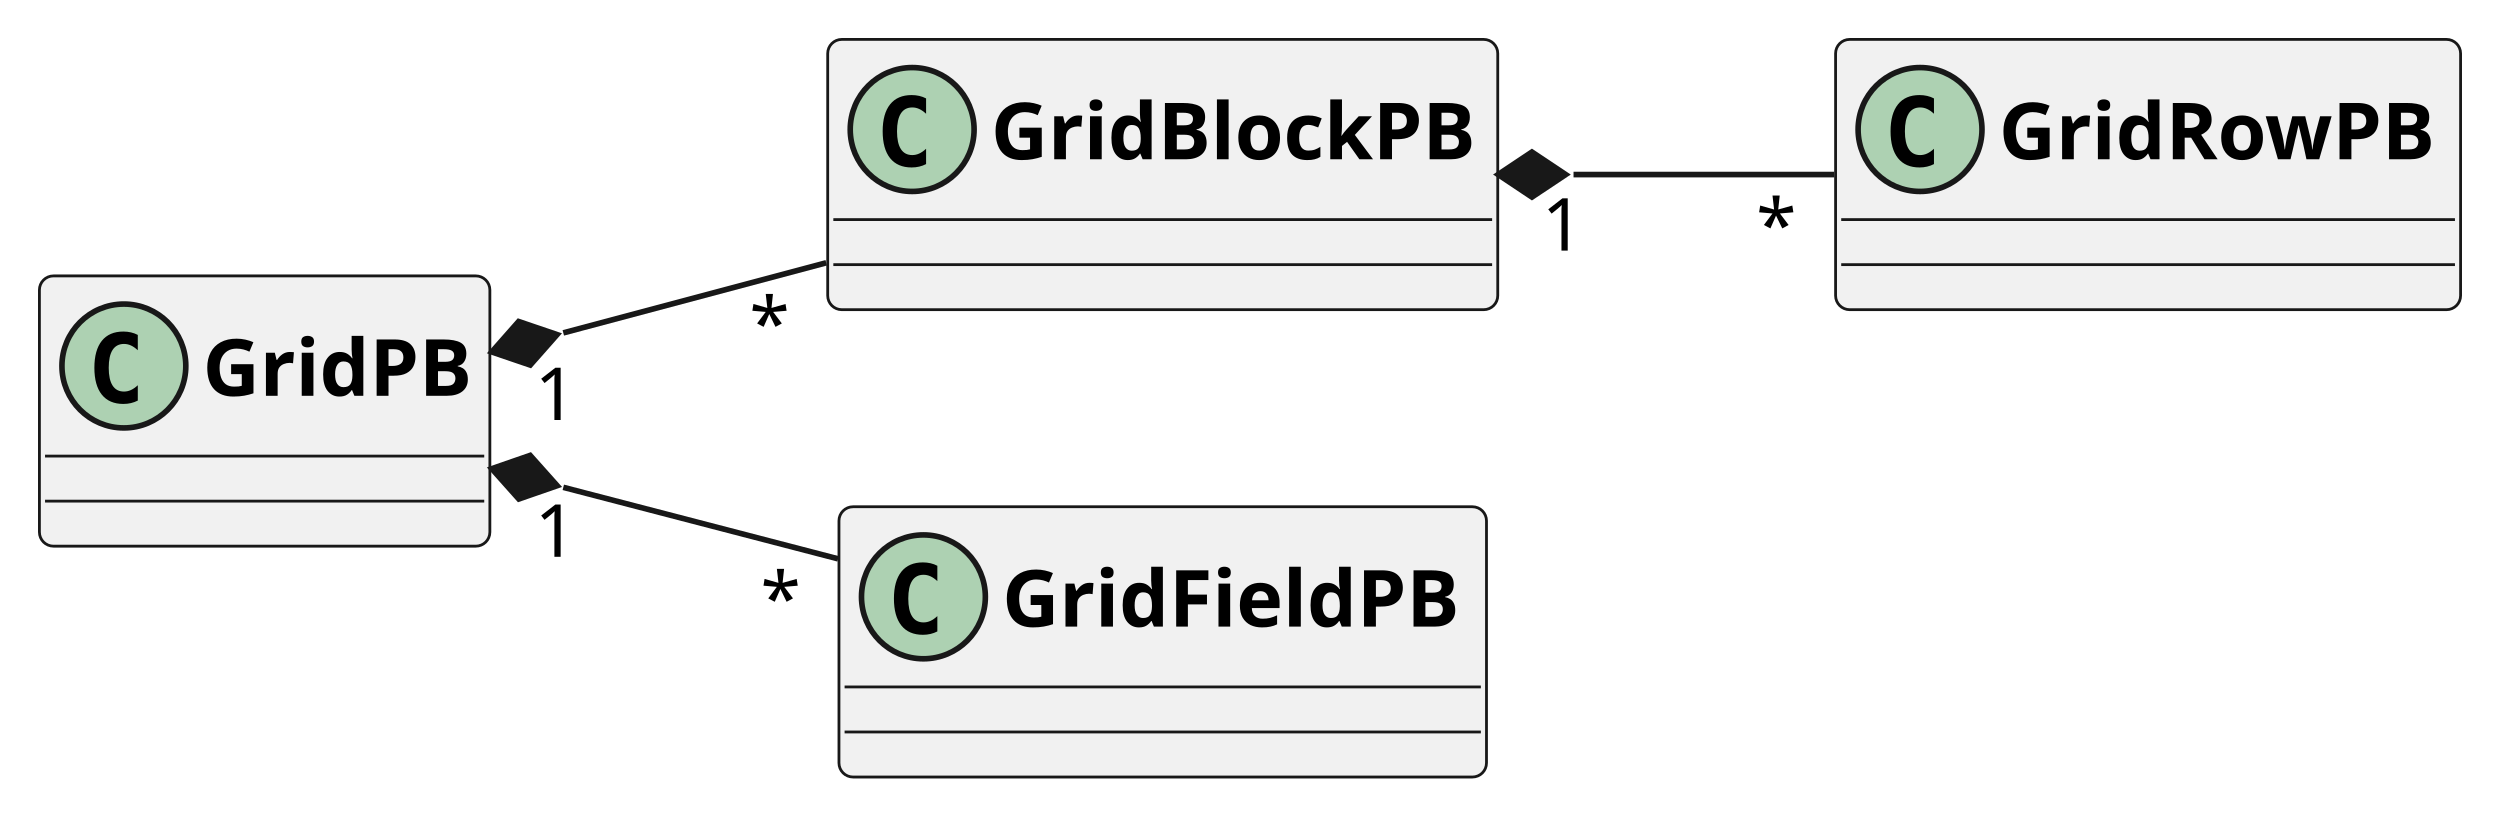
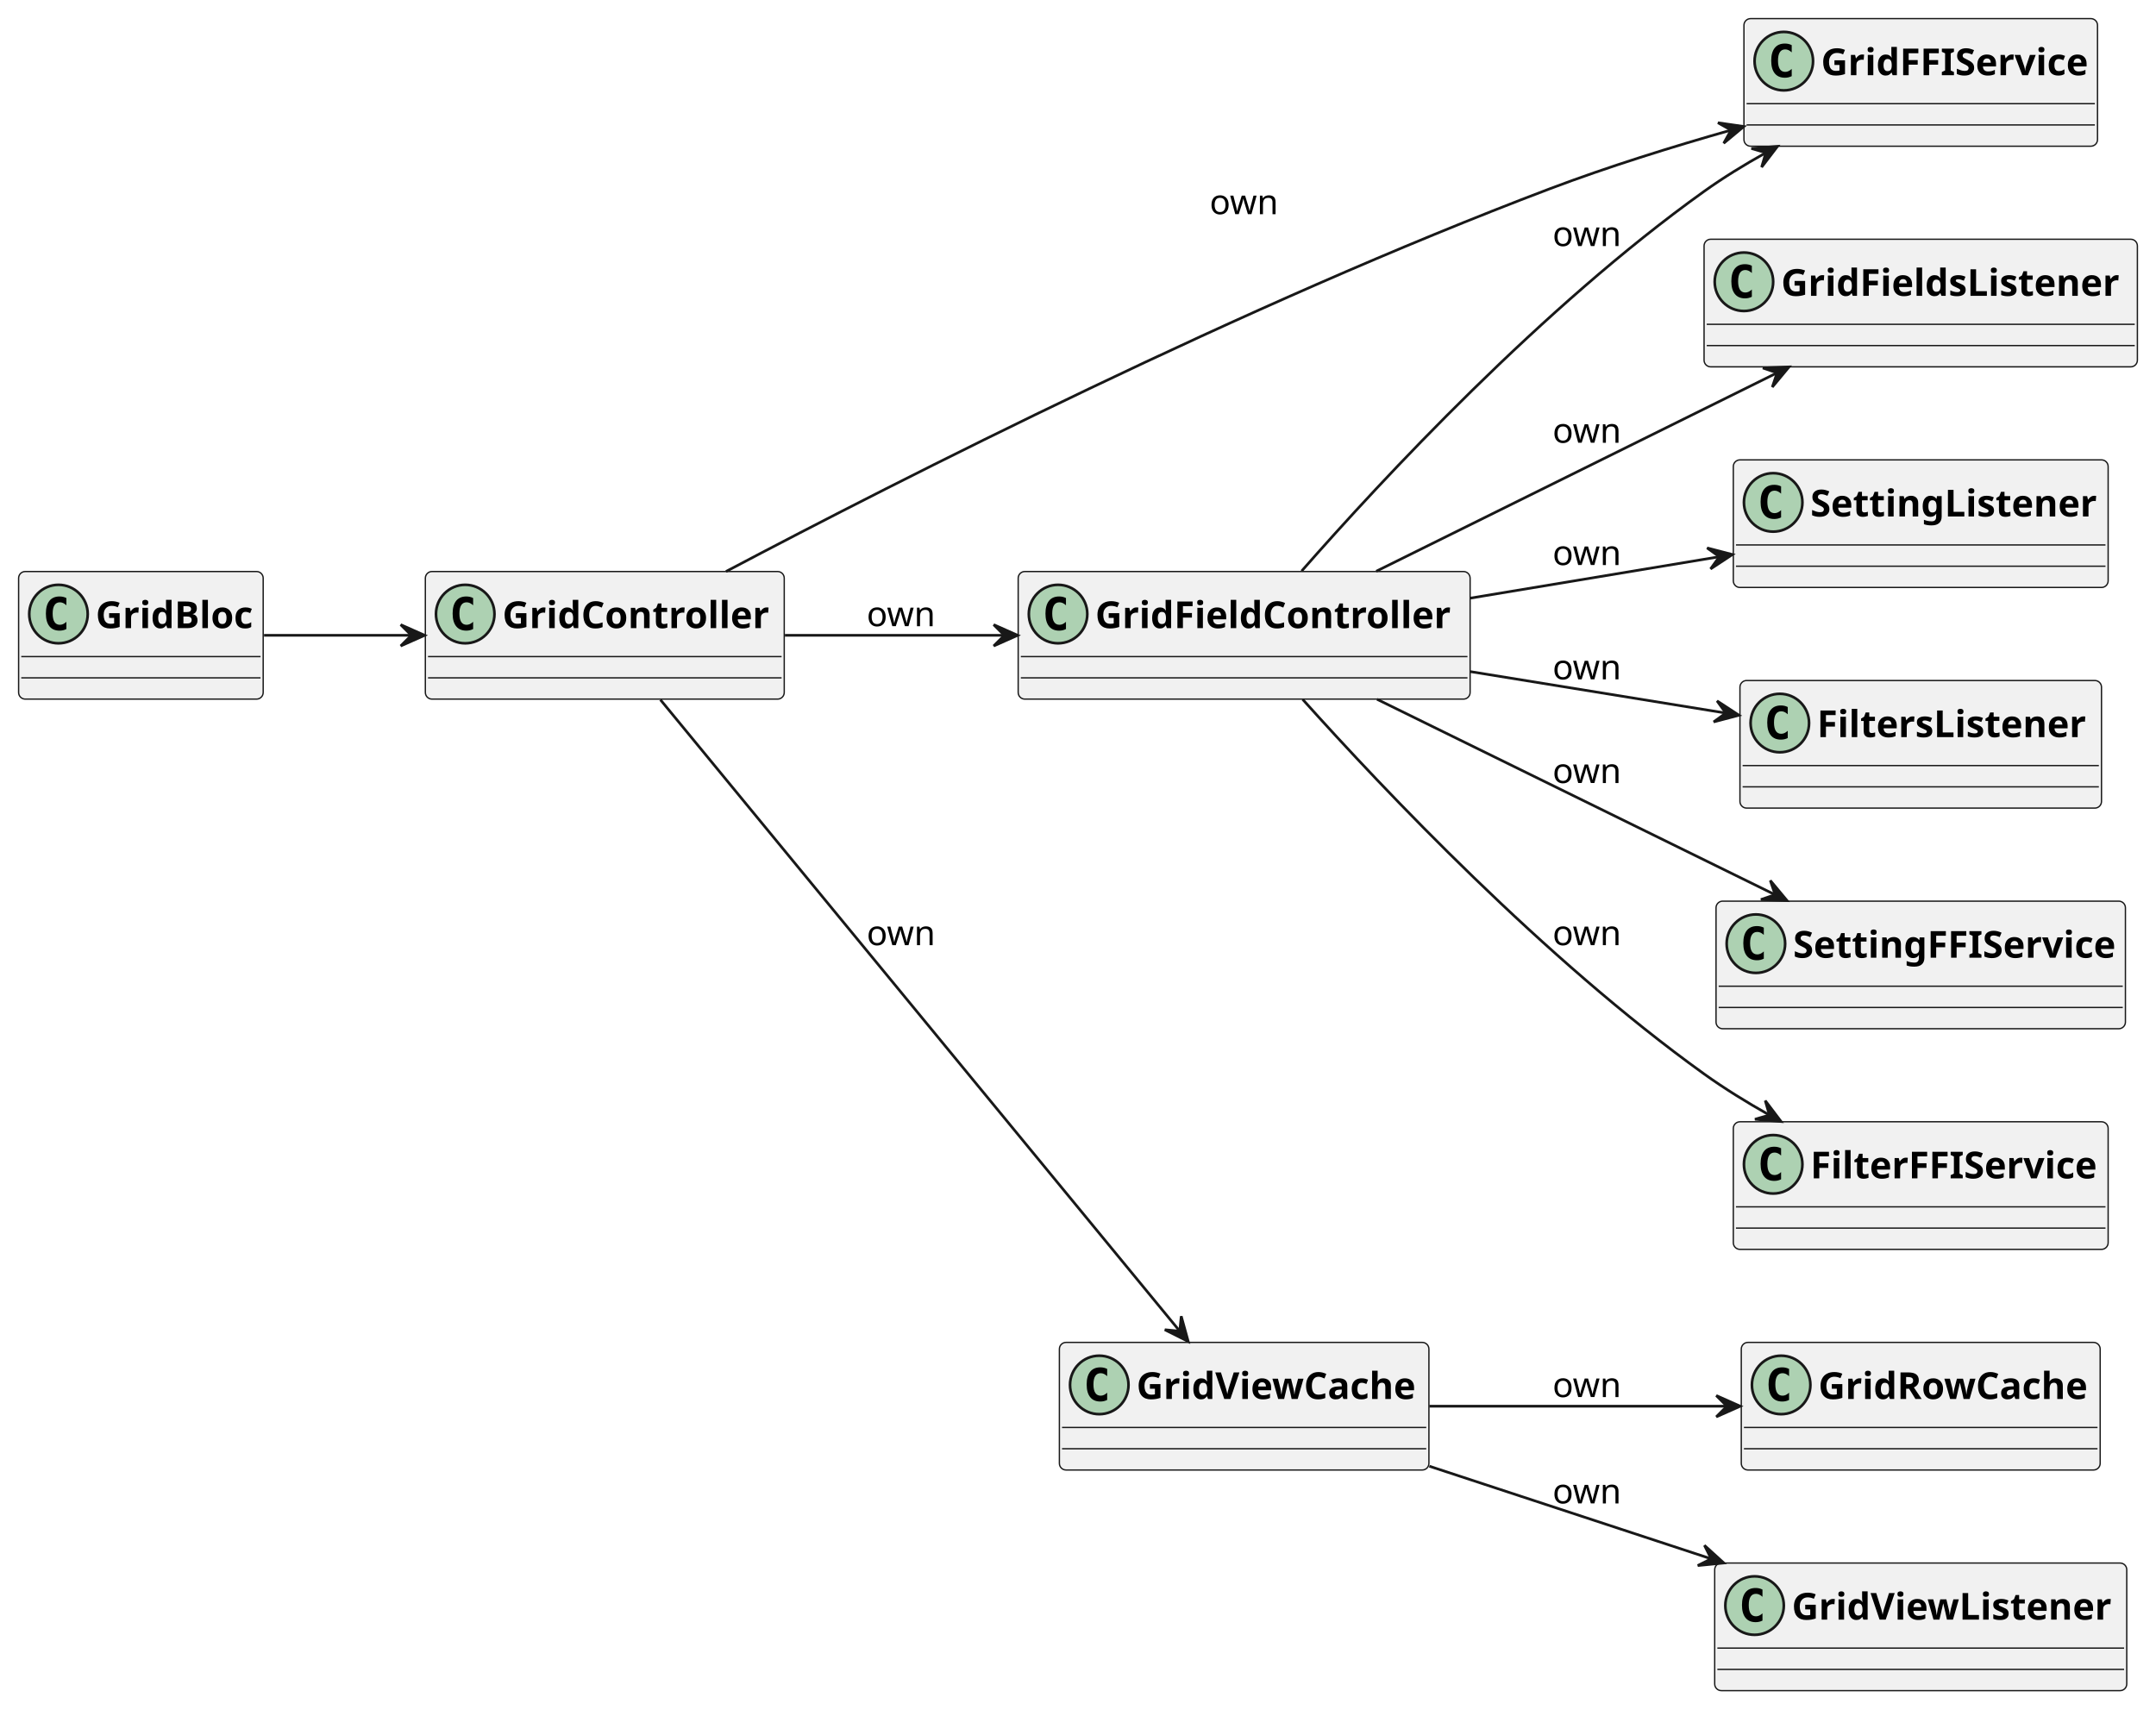
- <svg xmlns="http://www.w3.org/2000/svg" contentStyleType="text/css" height="145px" preserveAspectRatio="none" style="width:444px;height:145px;background:#FFFFFF;" version="1.1" viewBox="0 0 444 145" width="444px" zoomAndPan="magnify">
+ <svg xmlns="http://www.w3.org/2000/svg" contentStyleType="text/css" height="643px" preserveAspectRatio="none" style="width:811px;height:643px;background:#FFFFFF;" version="1.1" viewBox="0 0 811 643" width="811px" zoomAndPan="magnify">
  <defs />
  <g>
-     <g id="elem_GridPB">
-       <rect fill="#F1F1F1" height="48" id="GridPB" rx="2.5" ry="2.5" style="stroke:#181818;stroke-width:0.5;" width="80" x="7" y="49" />
-       <ellipse cx="22" cy="65" fill="#ADD1B2" rx="11" ry="11" style="stroke:#181818;stroke-width:1.0;" />
-       <path d="M24.473,71.143 Q23.892,71.442 23.253,71.591 Q22.614,71.741 21.908,71.741 Q19.401,71.741 18.081,70.089 Q16.762,68.437 16.762,65.316 Q16.762,62.187 18.081,60.535 Q19.401,58.883 21.908,58.883 Q22.614,58.883 23.261,59.032 Q23.909,59.182 24.473,59.48 L24.473,62.203 Q23.842,61.622 23.249,61.352 Q22.655,61.083 22.024,61.083 Q20.68,61.083 19.995,62.149 Q19.31,63.216 19.31,65.316 Q19.31,67.408 19.995,68.474 Q20.68,69.541 22.024,69.541 Q22.655,69.541 23.249,69.271 Q23.842,69.001 24.473,68.42 Z " fill="#000000" />
-       <text fill="#000000" font-family="sans-serif" font-size="14" font-weight="bold" lengthAdjust="spacing" textLength="48" x="36" y="70.291">GridPB</text>
-       <line style="stroke:#181818;stroke-width:0.5;" x1="8" x2="86" y1="81" y2="81" />
-       <line style="stroke:#181818;stroke-width:0.5;" x1="8" x2="86" y1="89" y2="89" />
+     <g id="elem_GridBloc">
+       <rect fill="#F1F1F1" height="48" id="GridBloc" rx="2.5" ry="2.5" style="stroke:#181818;stroke-width:0.5;" width="92" x="7" y="215" />
+       <ellipse cx="22" cy="231" fill="#ADD1B2" rx="11" ry="11" style="stroke:#181818;stroke-width:1.0;" />
+       <path d="M24.973,236.643 Q24.392,236.942 23.753,237.091 Q23.114,237.241 22.408,237.241 Q19.901,237.241 18.581,235.589 Q17.262,233.937 17.262,230.816 Q17.262,227.686 18.581,226.035 Q19.901,224.383 22.408,224.383 Q23.114,224.383 23.761,224.532 Q24.409,224.682 24.973,224.981 L24.973,227.703 Q24.342,227.122 23.749,226.852 Q23.155,226.583 22.524,226.583 Q21.18,226.583 20.495,227.649 Q19.81,228.716 19.81,230.816 Q19.81,232.908 20.495,233.974 Q21.18,235.041 22.524,235.041 Q23.155,235.041 23.749,234.771 Q24.342,234.501 24.973,233.92 Z " fill="#000000" />
+       <text fill="#000000" font-family="sans-serif" font-size="14" font-weight="bold" lengthAdjust="spacing" textLength="60" x="36" y="236.291">GridBloc</text>
+       <line style="stroke:#181818;stroke-width:0.5;" x1="8" x2="98" y1="247" y2="247" />
+       <line style="stroke:#181818;stroke-width:0.5;" x1="8" x2="98" y1="255" y2="255" />
    </g>
-     <g id="elem_GridBlockPB">
-       <rect fill="#F1F1F1" height="48" id="GridBlockPB" rx="2.5" ry="2.5" style="stroke:#181818;stroke-width:0.5;" width="119" x="147" y="7" />
-       <ellipse cx="162" cy="23" fill="#ADD1B2" rx="11" ry="11" style="stroke:#181818;stroke-width:1.0;" />
-       <path d="M164.473,29.143 Q163.892,29.442 163.253,29.591 Q162.614,29.741 161.908,29.741 Q159.401,29.741 158.082,28.089 Q156.762,26.437 156.762,23.316 Q156.762,20.186 158.082,18.535 Q159.401,16.883 161.908,16.883 Q162.614,16.883 163.261,17.032 Q163.909,17.182 164.473,17.48 L164.473,20.203 Q163.842,19.622 163.249,19.352 Q162.655,19.082 162.024,19.082 Q160.68,19.082 159.995,20.149 Q159.31,21.216 159.31,23.316 Q159.31,25.408 159.995,26.474 Q160.68,27.541 162.024,27.541 Q162.655,27.541 163.249,27.271 Q163.842,27.002 164.473,26.42 Z " fill="#000000" />
-       <text fill="#000000" font-family="sans-serif" font-size="14" font-weight="bold" lengthAdjust="spacing" textLength="87" x="176" y="28.291">GridBlockPB</text>
-       <line style="stroke:#181818;stroke-width:0.5;" x1="148" x2="265" y1="39" y2="39" />
-       <line style="stroke:#181818;stroke-width:0.5;" x1="148" x2="265" y1="47" y2="47" />
+     <g id="elem_GridController">
+       <rect fill="#F1F1F1" height="48" id="GridController" rx="2.5" ry="2.5" style="stroke:#181818;stroke-width:0.5;" width="135" x="160" y="215" />
+       <ellipse cx="175" cy="231" fill="#ADD1B2" rx="11" ry="11" style="stroke:#181818;stroke-width:1.0;" />
+       <path d="M177.973,236.643 Q177.392,236.942 176.753,237.091 Q176.114,237.241 175.408,237.241 Q172.901,237.241 171.582,235.589 Q170.262,233.937 170.262,230.816 Q170.262,227.686 171.582,226.035 Q172.901,224.383 175.408,224.383 Q176.114,224.383 176.761,224.532 Q177.409,224.682 177.973,224.981 L177.973,227.703 Q177.342,227.122 176.749,226.852 Q176.155,226.583 175.524,226.583 Q174.18,226.583 173.495,227.649 Q172.81,228.716 172.81,230.816 Q172.81,232.908 173.495,233.974 Q174.18,235.041 175.524,235.041 Q176.155,235.041 176.749,234.771 Q177.342,234.501 177.973,233.92 Z " fill="#000000" />
+       <text fill="#000000" font-family="sans-serif" font-size="14" font-weight="bold" lengthAdjust="spacing" textLength="103" x="189" y="236.291">GridController</text>
+       <line style="stroke:#181818;stroke-width:0.5;" x1="161" x2="294" y1="247" y2="247" />
+       <line style="stroke:#181818;stroke-width:0.5;" x1="161" x2="294" y1="255" y2="255" />
    </g>
-     <g id="elem_GridFieldPB">
-       <rect fill="#F1F1F1" height="48" id="GridFieldPB" rx="2.5" ry="2.5" style="stroke:#181818;stroke-width:0.5;" width="115" x="149" y="90" />
-       <ellipse cx="164" cy="106" fill="#ADD1B2" rx="11" ry="11" style="stroke:#181818;stroke-width:1.0;" />
-       <path d="M166.473,112.143 Q165.892,112.442 165.253,112.591 Q164.614,112.741 163.908,112.741 Q161.401,112.741 160.082,111.089 Q158.762,109.437 158.762,106.316 Q158.762,103.186 160.082,101.535 Q161.401,99.883 163.908,99.883 Q164.614,99.883 165.261,100.032 Q165.909,100.182 166.473,100.481 L166.473,103.203 Q165.842,102.622 165.249,102.352 Q164.655,102.082 164.024,102.082 Q162.68,102.082 161.995,103.149 Q161.31,104.216 161.31,106.316 Q161.31,108.408 161.995,109.474 Q162.68,110.541 164.024,110.541 Q164.655,110.541 165.249,110.271 Q165.842,110.001 166.473,109.42 Z " fill="#000000" />
-       <text fill="#000000" font-family="sans-serif" font-size="14" font-weight="bold" lengthAdjust="spacing" textLength="83" x="178" y="111.291">GridFieldPB</text>
-       <line style="stroke:#181818;stroke-width:0.5;" x1="150" x2="263" y1="122" y2="122" />
-       <line style="stroke:#181818;stroke-width:0.5;" x1="150" x2="263" y1="130" y2="130" />
+     <g id="elem_GridFFIService">
+       <rect fill="#F1F1F1" height="48" id="GridFFIService" rx="2.5" ry="2.5" style="stroke:#181818;stroke-width:0.5;" width="133" x="656" y="7" />
+       <ellipse cx="671" cy="23" fill="#ADD1B2" rx="11" ry="11" style="stroke:#181818;stroke-width:1.0;" />
+       <path d="M673.973,28.643 Q673.392,28.942 672.753,29.091 Q672.114,29.241 671.408,29.241 Q668.901,29.241 667.582,27.589 Q666.262,25.937 666.262,22.816 Q666.262,19.686 667.582,18.035 Q668.901,16.383 671.408,16.383 Q672.114,16.383 672.761,16.532 Q673.409,16.682 673.973,16.98 L673.973,19.703 Q673.342,19.122 672.749,18.852 Q672.155,18.582 671.524,18.582 Q670.18,18.582 669.495,19.649 Q668.81,20.716 668.81,22.816 Q668.81,24.908 669.495,25.974 Q670.18,27.041 671.524,27.041 Q672.155,27.041 672.749,26.771 Q673.342,26.502 673.973,25.92 Z " fill="#000000" />
+       <text fill="#000000" font-family="sans-serif" font-size="14" font-weight="bold" lengthAdjust="spacing" textLength="101" x="685" y="28.291">GridFFIService</text>
+       <line style="stroke:#181818;stroke-width:0.5;" x1="657" x2="788" y1="39" y2="39" />
+       <line style="stroke:#181818;stroke-width:0.5;" x1="657" x2="788" y1="47" y2="47" />
    </g>
-     <g id="elem_GridRowPB">
-       <rect fill="#F1F1F1" height="48" id="GridRowPB" rx="2.5" ry="2.5" style="stroke:#181818;stroke-width:0.5;" width="111" x="326" y="7" />
-       <ellipse cx="341" cy="23" fill="#ADD1B2" rx="11" ry="11" style="stroke:#181818;stroke-width:1.0;" />
-       <path d="M343.473,29.143 Q342.892,29.442 342.253,29.591 Q341.614,29.741 340.908,29.741 Q338.401,29.741 337.082,28.089 Q335.762,26.437 335.762,23.316 Q335.762,20.186 337.082,18.535 Q338.401,16.883 340.908,16.883 Q341.614,16.883 342.261,17.032 Q342.909,17.182 343.473,17.48 L343.473,20.203 Q342.842,19.622 342.249,19.352 Q341.655,19.082 341.024,19.082 Q339.68,19.082 338.995,20.149 Q338.31,21.216 338.31,23.316 Q338.31,25.408 338.995,26.474 Q339.68,27.541 341.024,27.541 Q341.655,27.541 342.249,27.271 Q342.842,27.002 343.473,26.42 Z " fill="#000000" />
-       <text fill="#000000" font-family="sans-serif" font-size="14" font-weight="bold" lengthAdjust="spacing" textLength="79" x="355" y="28.291">GridRowPB</text>
-       <line style="stroke:#181818;stroke-width:0.5;" x1="327" x2="436" y1="39" y2="39" />
-       <line style="stroke:#181818;stroke-width:0.5;" x1="327" x2="436" y1="47" y2="47" />
+     <g id="elem_GridFieldController">
+       <rect fill="#F1F1F1" height="48" id="GridFieldController" rx="2.5" ry="2.5" style="stroke:#181818;stroke-width:0.5;" width="170" x="383" y="215" />
+       <ellipse cx="398" cy="231" fill="#ADD1B2" rx="11" ry="11" style="stroke:#181818;stroke-width:1.0;" />
+       <path d="M400.973,236.643 Q400.392,236.942 399.753,237.091 Q399.114,237.241 398.408,237.241 Q395.901,237.241 394.582,235.589 Q393.262,233.937 393.262,230.816 Q393.262,227.686 394.582,226.035 Q395.901,224.383 398.408,224.383 Q399.114,224.383 399.761,224.532 Q400.409,224.682 400.973,224.981 L400.973,227.703 Q400.342,227.122 399.749,226.852 Q399.155,226.583 398.524,226.583 Q397.18,226.583 396.495,227.649 Q395.81,228.716 395.81,230.816 Q395.81,232.908 396.495,233.974 Q397.18,235.041 398.524,235.041 Q399.155,235.041 399.749,234.771 Q400.342,234.501 400.973,233.92 Z " fill="#000000" />
+       <text fill="#000000" font-family="sans-serif" font-size="14" font-weight="bold" lengthAdjust="spacing" textLength="138" x="412" y="236.291">GridFieldController</text>
+       <line style="stroke:#181818;stroke-width:0.5;" x1="384" x2="552" y1="247" y2="247" />
+       <line style="stroke:#181818;stroke-width:0.5;" x1="384" x2="552" y1="255" y2="255" />
    </g>
-     <g id="link_GridPB_GridBlockPB">
-       <path codeLine="6" d="M100.04,59.12 C115,55.13 131.41,50.76 146.74,46.67 " fill="none" id="GridPB-backto-GridBlockPB" style="stroke:#181818;stroke-width:1.0;" />
-       <polygon fill="#181818" points="87.34,62.51,94.166,64.834,98.937,59.426,92.111,57.102,87.34,62.51" style="stroke:#181818;stroke-width:1.0;" />
-       <text fill="#000000" font-family="sans-serif" font-size="13" lengthAdjust="spacing" textLength="8" x="94.961" y="74.591">1</text>
-       <text fill="#000000" font-family="sans-serif" font-size="13" lengthAdjust="spacing" textLength="6" x="133.091" y="62.081">*</text>
+     <g id="elem_GridViewCache">
+       <rect fill="#F1F1F1" height="48" id="GridViewCache" rx="2.5" ry="2.5" style="stroke:#181818;stroke-width:0.5;" width="139" x="398.5" y="505" />
+       <ellipse cx="413.5" cy="521" fill="#ADD1B2" rx="11" ry="11" style="stroke:#181818;stroke-width:1.0;" />
+       <path d="M416.473,526.643 Q415.892,526.942 415.253,527.091 Q414.614,527.241 413.908,527.241 Q411.401,527.241 410.082,525.589 Q408.762,523.937 408.762,520.816 Q408.762,517.687 410.082,516.035 Q411.401,514.383 413.908,514.383 Q414.614,514.383 415.261,514.532 Q415.909,514.682 416.473,514.981 L416.473,517.703 Q415.842,517.122 415.249,516.852 Q414.655,516.582 414.024,516.582 Q412.68,516.582 411.995,517.649 Q411.31,518.716 411.31,520.816 Q411.31,522.908 411.995,523.974 Q412.68,525.041 414.024,525.041 Q414.655,525.041 415.249,524.771 Q415.842,524.501 416.473,523.92 Z " fill="#000000" />
+       <text fill="#000000" font-family="sans-serif" font-size="14" font-weight="bold" lengthAdjust="spacing" textLength="107" x="427.5" y="526.291">GridViewCache</text>
+       <line style="stroke:#181818;stroke-width:0.5;" x1="399.5" x2="536.5" y1="537" y2="537" />
+       <line style="stroke:#181818;stroke-width:0.5;" x1="399.5" x2="536.5" y1="545" y2="545" />
    </g>
-     <g id="link_GridPB_GridFieldPB">
-       <path codeLine="7" d="M100.04,86.55 C115.68,90.62 132.92,95.11 148.84,99.25 " fill="none" id="GridPB-backto-GridFieldPB" style="stroke:#181818;stroke-width:1.0;" />
-       <polygon fill="#181818" points="87.34,83.24,92.141,88.621,98.954,86.259,94.153,80.878,87.34,83.24" style="stroke:#181818;stroke-width:1.0;" />
-       <text fill="#000000" font-family="sans-serif" font-size="13" lengthAdjust="spacing" textLength="8" x="94.961" y="98.884">1</text>
-       <text fill="#000000" font-family="sans-serif" font-size="13" lengthAdjust="spacing" textLength="6" x="135.068" y="110.909">*</text>
+     <g id="elem_GridFieldsListener">
+       <rect fill="#F1F1F1" height="48" id="GridFieldsListener" rx="2.5" ry="2.5" style="stroke:#181818;stroke-width:0.5;" width="163" x="641" y="90" />
+       <ellipse cx="656" cy="106" fill="#ADD1B2" rx="11" ry="11" style="stroke:#181818;stroke-width:1.0;" />
+       <path d="M658.973,111.643 Q658.392,111.942 657.753,112.091 Q657.114,112.241 656.408,112.241 Q653.901,112.241 652.582,110.589 Q651.262,108.937 651.262,105.816 Q651.262,102.686 652.582,101.035 Q653.901,99.383 656.408,99.383 Q657.114,99.383 657.761,99.532 Q658.409,99.682 658.973,99.981 L658.973,102.703 Q658.342,102.122 657.749,101.852 Q657.155,101.582 656.524,101.582 Q655.18,101.582 654.495,102.649 Q653.81,103.716 653.81,105.816 Q653.81,107.908 654.495,108.974 Q655.18,110.041 656.524,110.041 Q657.155,110.041 657.749,109.771 Q658.342,109.501 658.973,108.92 Z " fill="#000000" />
+       <text fill="#000000" font-family="sans-serif" font-size="14" font-weight="bold" lengthAdjust="spacing" textLength="131" x="670" y="111.291">GridFieldsListener</text>
+       <line style="stroke:#181818;stroke-width:0.5;" x1="642" x2="803" y1="122" y2="122" />
+       <line style="stroke:#181818;stroke-width:0.5;" x1="642" x2="803" y1="130" y2="130" />
    </g>
-     <g id="link_GridBlockPB_GridRowPB">
-       <path codeLine="8" d="M279.46,31 C294.95,31 311.08,31 325.78,31 " fill="none" id="GridBlockPB-backto-GridRowPB" style="stroke:#181818;stroke-width:1.0;" />
-       <polygon fill="#181818" points="266.07,31,272.07,35,278.07,31,272.07,27,266.07,31" style="stroke:#181818;stroke-width:1.0;" />
-       <text fill="#000000" font-family="sans-serif" font-size="13" lengthAdjust="spacing" textLength="8" x="273.818" y="44.501">1</text>
-       <text fill="#000000" font-family="sans-serif" font-size="13" lengthAdjust="spacing" textLength="6" x="311.889" y="44.597">*</text>
+     <g id="elem_SettingListener">
+       <rect fill="#F1F1F1" height="48" id="SettingListener" rx="2.5" ry="2.5" style="stroke:#181818;stroke-width:0.5;" width="141" x="652" y="173" />
+       <ellipse cx="667" cy="189" fill="#ADD1B2" rx="11" ry="11" style="stroke:#181818;stroke-width:1.0;" />
+       <path d="M669.973,194.643 Q669.392,194.942 668.753,195.091 Q668.114,195.241 667.408,195.241 Q664.901,195.241 663.582,193.589 Q662.262,191.937 662.262,188.816 Q662.262,185.686 663.582,184.035 Q664.901,182.383 667.408,182.383 Q668.114,182.383 668.761,182.532 Q669.409,182.682 669.973,182.981 L669.973,185.703 Q669.342,185.122 668.749,184.852 Q668.155,184.583 667.524,184.583 Q666.18,184.583 665.495,185.649 Q664.81,186.716 664.81,188.816 Q664.81,190.908 665.495,191.974 Q666.18,193.041 667.524,193.041 Q668.155,193.041 668.749,192.771 Q669.342,192.501 669.973,191.92 Z " fill="#000000" />
+       <text fill="#000000" font-family="sans-serif" font-size="14" font-weight="bold" lengthAdjust="spacing" textLength="109" x="681" y="194.291">SettingListener</text>
+       <line style="stroke:#181818;stroke-width:0.5;" x1="653" x2="792" y1="205" y2="205" />
+       <line style="stroke:#181818;stroke-width:0.5;" x1="653" x2="792" y1="213" y2="213" />
+     </g>
+     <g id="elem_FiltersListener">
+       <rect fill="#F1F1F1" height="48" id="FiltersListener" rx="2.5" ry="2.5" style="stroke:#181818;stroke-width:0.5;" width="136" x="654.5" y="256" />
+       <ellipse cx="669.5" cy="272" fill="#ADD1B2" rx="11" ry="11" style="stroke:#181818;stroke-width:1.0;" />
+       <path d="M672.473,277.643 Q671.892,277.942 671.253,278.091 Q670.614,278.241 669.908,278.241 Q667.401,278.241 666.082,276.589 Q664.762,274.937 664.762,271.816 Q664.762,268.687 666.082,267.035 Q667.401,265.383 669.908,265.383 Q670.614,265.383 671.261,265.532 Q671.909,265.682 672.473,265.981 L672.473,268.703 Q671.842,268.122 671.249,267.852 Q670.655,267.582 670.024,267.582 Q668.68,267.582 667.995,268.649 Q667.31,269.716 667.31,271.816 Q667.31,273.908 667.995,274.974 Q668.68,276.041 670.024,276.041 Q670.655,276.041 671.249,275.771 Q671.842,275.502 672.473,274.92 Z " fill="#000000" />
+       <text fill="#000000" font-family="sans-serif" font-size="14" font-weight="bold" lengthAdjust="spacing" textLength="104" x="683.5" y="277.291">FiltersListener</text>
+       <line style="stroke:#181818;stroke-width:0.5;" x1="655.5" x2="789.5" y1="288" y2="288" />
+       <line style="stroke:#181818;stroke-width:0.5;" x1="655.5" x2="789.5" y1="296" y2="296" />
+     </g>
+     <g id="elem_SettingFFIService">
+       <rect fill="#F1F1F1" height="48" id="SettingFFIService" rx="2.5" ry="2.5" style="stroke:#181818;stroke-width:0.5;" width="154" x="645.5" y="339" />
+       <ellipse cx="660.5" cy="355" fill="#ADD1B2" rx="11" ry="11" style="stroke:#181818;stroke-width:1.0;" />
+       <path d="M663.473,360.643 Q662.892,360.942 662.253,361.091 Q661.614,361.241 660.908,361.241 Q658.401,361.241 657.082,359.589 Q655.762,357.937 655.762,354.816 Q655.762,351.687 657.082,350.035 Q658.401,348.383 660.908,348.383 Q661.614,348.383 662.261,348.532 Q662.909,348.682 663.473,348.981 L663.473,351.703 Q662.842,351.122 662.249,350.852 Q661.655,350.582 661.024,350.582 Q659.68,350.582 658.995,351.649 Q658.31,352.716 658.31,354.816 Q658.31,356.908 658.995,357.974 Q659.68,359.041 661.024,359.041 Q661.655,359.041 662.249,358.771 Q662.842,358.502 663.473,357.92 Z " fill="#000000" />
+       <text fill="#000000" font-family="sans-serif" font-size="14" font-weight="bold" lengthAdjust="spacing" textLength="122" x="674.5" y="360.291">SettingFFIService</text>
+       <line style="stroke:#181818;stroke-width:0.5;" x1="646.5" x2="798.5" y1="371" y2="371" />
+       <line style="stroke:#181818;stroke-width:0.5;" x1="646.5" x2="798.5" y1="379" y2="379" />
+     </g>
+     <g id="elem_FilterFFIService">
+       <rect fill="#F1F1F1" height="48" id="FilterFFIService" rx="2.5" ry="2.5" style="stroke:#181818;stroke-width:0.5;" width="141" x="652" y="422" />
+       <ellipse cx="667" cy="438" fill="#ADD1B2" rx="11" ry="11" style="stroke:#181818;stroke-width:1.0;" />
+       <path d="M669.973,443.643 Q669.392,443.942 668.753,444.091 Q668.114,444.241 667.408,444.241 Q664.901,444.241 663.582,442.589 Q662.262,440.937 662.262,437.816 Q662.262,434.687 663.582,433.035 Q664.901,431.383 667.408,431.383 Q668.114,431.383 668.761,431.532 Q669.409,431.682 669.973,431.981 L669.973,434.703 Q669.342,434.122 668.749,433.852 Q668.155,433.582 667.524,433.582 Q666.18,433.582 665.495,434.649 Q664.81,435.716 664.81,437.816 Q664.81,439.908 665.495,440.974 Q666.18,442.041 667.524,442.041 Q668.155,442.041 668.749,441.771 Q669.342,441.502 669.973,440.92 Z " fill="#000000" />
+       <text fill="#000000" font-family="sans-serif" font-size="14" font-weight="bold" lengthAdjust="spacing" textLength="109" x="681" y="443.291">FilterFFIService</text>
+       <line style="stroke:#181818;stroke-width:0.5;" x1="653" x2="792" y1="454" y2="454" />
+       <line style="stroke:#181818;stroke-width:0.5;" x1="653" x2="792" y1="462" y2="462" />
+     </g>
+     <g id="elem_GridRowCache">
+       <rect fill="#F1F1F1" height="48" id="GridRowCache" rx="2.5" ry="2.5" style="stroke:#181818;stroke-width:0.5;" width="135" x="655" y="505" />
+       <ellipse cx="670" cy="521" fill="#ADD1B2" rx="11" ry="11" style="stroke:#181818;stroke-width:1.0;" />
+       <path d="M672.973,526.643 Q672.392,526.942 671.753,527.091 Q671.114,527.241 670.408,527.241 Q667.901,527.241 666.582,525.589 Q665.262,523.937 665.262,520.816 Q665.262,517.687 666.582,516.035 Q667.901,514.383 670.408,514.383 Q671.114,514.383 671.761,514.532 Q672.409,514.682 672.973,514.981 L672.973,517.703 Q672.342,517.122 671.749,516.852 Q671.155,516.582 670.524,516.582 Q669.18,516.582 668.495,517.649 Q667.81,518.716 667.81,520.816 Q667.81,522.908 668.495,523.974 Q669.18,525.041 670.524,525.041 Q671.155,525.041 671.749,524.771 Q672.342,524.501 672.973,523.92 Z " fill="#000000" />
+       <text fill="#000000" font-family="sans-serif" font-size="14" font-weight="bold" lengthAdjust="spacing" textLength="103" x="684" y="526.291">GridRowCache</text>
+       <line style="stroke:#181818;stroke-width:0.5;" x1="656" x2="789" y1="537" y2="537" />
+       <line style="stroke:#181818;stroke-width:0.5;" x1="656" x2="789" y1="545" y2="545" />
+     </g>
+     <g id="elem_GridViewListener">
+       <rect fill="#F1F1F1" height="48" id="GridViewListener" rx="2.5" ry="2.5" style="stroke:#181818;stroke-width:0.5;" width="155" x="645" y="588" />
+       <ellipse cx="660" cy="604" fill="#ADD1B2" rx="11" ry="11" style="stroke:#181818;stroke-width:1.0;" />
+       <path d="M662.973,609.643 Q662.392,609.942 661.753,610.091 Q661.114,610.241 660.408,610.241 Q657.901,610.241 656.582,608.589 Q655.262,606.937 655.262,603.816 Q655.262,600.687 656.582,599.035 Q657.901,597.383 660.408,597.383 Q661.114,597.383 661.761,597.532 Q662.409,597.682 662.973,597.981 L662.973,600.703 Q662.342,600.122 661.749,599.852 Q661.155,599.582 660.524,599.582 Q659.18,599.582 658.495,600.649 Q657.81,601.716 657.81,603.816 Q657.81,605.908 658.495,606.974 Q659.18,608.041 660.524,608.041 Q661.155,608.041 661.749,607.771 Q662.342,607.501 662.973,606.92 Z " fill="#000000" />
+       <text fill="#000000" font-family="sans-serif" font-size="14" font-weight="bold" lengthAdjust="spacing" textLength="123" x="674" y="609.291">GridViewListener</text>
+       <line style="stroke:#181818;stroke-width:0.5;" x1="646" x2="799" y1="620" y2="620" />
+       <line style="stroke:#181818;stroke-width:0.5;" x1="646" x2="799" y1="628" y2="628" />
+     </g>
+     <g id="link_GridBloc_GridController">
+       <path codeLine="6" d="M99.32,239 C116.2,239 135.81,239 154.49,239 " fill="none" id="GridBloc-to-GridController" style="stroke:#181818;stroke-width:1.0;" />
+       <polygon fill="#181818" points="159.73,239,150.73,235,154.73,239,150.73,243,159.73,239" style="stroke:#181818;stroke-width:1.0;" />
+     </g>
+     <g id="link_GridController_GridFFIService">
+       <path codeLine="7" d="M273.09,214.99 C339.31,180.01 468.19,114.46 583,71 C604.76,62.76 628.98,55.23 651.01,48.98 " fill="none" id="GridController-to-GridFFIService" style="stroke:#181818;stroke-width:1.0;" />
+       <polygon fill="#181818" points="655.97,47.59,646.222,46.182,651.158,48.947,648.393,53.882,655.97,47.59" style="stroke:#181818;stroke-width:1.0;" />
+       <text fill="#000000" font-family="sans-serif" font-size="13" lengthAdjust="spacing" textLength="26" x="455" y="80.568">own</text>
+     </g>
+     <g id="link_GridController_GridFieldController">
+       <path codeLine="8" d="M295.25,239 C320.81,239 350.39,239 377.72,239 " fill="none" id="GridController-to-GridFieldController" style="stroke:#181818;stroke-width:1.0;" />
+       <polygon fill="#181818" points="382.79,239,373.79,235,377.79,239,373.79,243,382.79,239" style="stroke:#181818;stroke-width:1.0;" />
+       <text fill="#000000" font-family="sans-serif" font-size="13" lengthAdjust="spacing" textLength="26" x="326" y="235.568">own</text>
+     </g>
+     <g id="link_GridController_GridViewCache">
+       <path codeLine="9" d="M248.42,263.23 C292.27,316.54 396.91,443.77 443.7,500.67 " fill="none" id="GridController-to-GridViewCache" style="stroke:#181818;stroke-width:1.0;" />
+       <polygon fill="#181818" points="446.96,504.64,444.334,495.148,443.784,500.778,438.154,500.229,446.96,504.64" style="stroke:#181818;stroke-width:1.0;" />
+       <text fill="#000000" font-family="sans-serif" font-size="13" lengthAdjust="spacing" textLength="26" x="326" y="355.568">own</text>
+     </g>
+     <g id="link_GridFieldController_GridFieldsListener">
+       <path codeLine="11" d="M517.68,214.9 C560.91,193.5 623.95,162.29 668.45,140.26 " fill="none" id="GridFieldController-to-GridFieldsListener" style="stroke:#181818;stroke-width:1.0;" />
+       <polygon fill="#181818" points="672.96,138.03,663.12,138.439,668.479,140.249,666.67,145.608,672.96,138.03" style="stroke:#181818;stroke-width:1.0;" />
+       <text fill="#000000" font-family="sans-serif" font-size="13" lengthAdjust="spacing" textLength="26" x="584" y="166.568">own</text>
+     </g>
+     <g id="link_GridFieldController_SettingListener">
+       <path codeLine="12" d="M553.08,225.01 C583.32,219.98 617.21,214.35 646.62,209.46 " fill="none" id="GridFieldController-to-SettingListener" style="stroke:#181818;stroke-width:1.0;" />
+       <polygon fill="#181818" points="651.68,208.61,642.148,206.131,646.747,209.425,643.452,214.024,651.68,208.61" style="stroke:#181818;stroke-width:1.0;" />
+       <text fill="#000000" font-family="sans-serif" font-size="13" lengthAdjust="spacing" textLength="26" x="584" y="212.568">own</text>
+     </g>
+     <g id="link_GridFieldController_FiltersListener">
+       <path codeLine="13" d="M553.08,252.65 C584.13,257.7 619.04,263.36 648.98,268.22 " fill="none" id="GridFieldController-to-FiltersListener" style="stroke:#181818;stroke-width:1.0;" />
+       <polygon fill="#181818" points="654.13,269.06,645.885,263.673,649.194,268.261,644.606,271.571,654.13,269.06" style="stroke:#181818;stroke-width:1.0;" />
+       <text fill="#000000" font-family="sans-serif" font-size="13" lengthAdjust="spacing" textLength="26" x="584" y="255.568">own</text>
+     </g>
+     <g id="link_GridFieldController_GridFFIService">
+       <path codeLine="14" d="M489.62,214.82 C520.12,180.08 580.23,115.46 641,72 C648.21,66.84 656.16,61.96 664.18,57.49 " fill="none" id="GridFieldController-to-GridFFIService" style="stroke:#181818;stroke-width:1.0;" />
+       <polygon fill="#181818" points="668.63,55.05,658.815,55.861,664.244,57.45,662.655,62.879,668.63,55.05" style="stroke:#181818;stroke-width:1.0;" />
+       <text fill="#000000" font-family="sans-serif" font-size="13" lengthAdjust="spacing" textLength="26" x="584" y="92.568">own</text>
+     </g>
+     <g id="link_GridFieldController_SettingFFIService">
+       <path codeLine="15" d="M517.98,263.06 C560.97,284.16 623.36,314.81 667.72,336.59 " fill="none" id="GridFieldController-to-SettingFFIService" style="stroke:#181818;stroke-width:1.0;" />
+       <polygon fill="#181818" points="672.22,338.8,665.92,331.229,667.736,336.587,662.379,338.403,672.22,338.8" style="stroke:#181818;stroke-width:1.0;" />
+       <text fill="#000000" font-family="sans-serif" font-size="13" lengthAdjust="spacing" textLength="26" x="584" y="294.568">own</text>
+     </g>
+     <g id="link_GridFieldController_FilterFFIService">
+       <path codeLine="16" d="M489.99,263.08 C520.72,297.34 580.84,360.8 641,404 C648.56,409.43 656.92,414.59 665.3,419.32 " fill="none" id="GridFieldController-to-FilterFFIService" style="stroke:#181818;stroke-width:1.0;" />
+       <polygon fill="#181818" points="669.96,421.9,664.015,414.047,665.583,419.483,660.148,421.05,669.96,421.9" style="stroke:#181818;stroke-width:1.0;" />
+       <text fill="#000000" font-family="sans-serif" font-size="13" lengthAdjust="spacing" textLength="26" x="584" y="355.568">own</text>
+     </g>
+     <g id="link_GridViewCache_GridRowCache">
+       <path codeLine="18" d="M537.66,529 C572.32,529 614.35,529 649.47,529 " fill="none" id="GridViewCache-to-GridRowCache" style="stroke:#181818;stroke-width:1.0;" />
+       <polygon fill="#181818" points="654.6,529,645.6,525,649.6,529,645.6,533,654.6,529" style="stroke:#181818;stroke-width:1.0;" />
+       <text fill="#000000" font-family="sans-serif" font-size="13" lengthAdjust="spacing" textLength="26" x="584" y="525.568">own</text>
+     </g>
+     <g id="link_GridViewCache_GridViewListener">
+       <path codeLine="19" d="M537.66,551.57 C570.37,562.32 609.65,575.23 643.48,586.35 " fill="none" id="GridViewCache-to-GridViewListener" style="stroke:#181818;stroke-width:1.0;" />
+       <polygon fill="#181818" points="648.43,587.98,641.145,581.352,643.684,586.407,638.629,588.946,648.43,587.98" style="stroke:#181818;stroke-width:1.0;" />
+       <text fill="#000000" font-family="sans-serif" font-size="13" lengthAdjust="spacing" textLength="26" x="584" y="565.568">own</text>
    </g>
  </g>
</svg>
